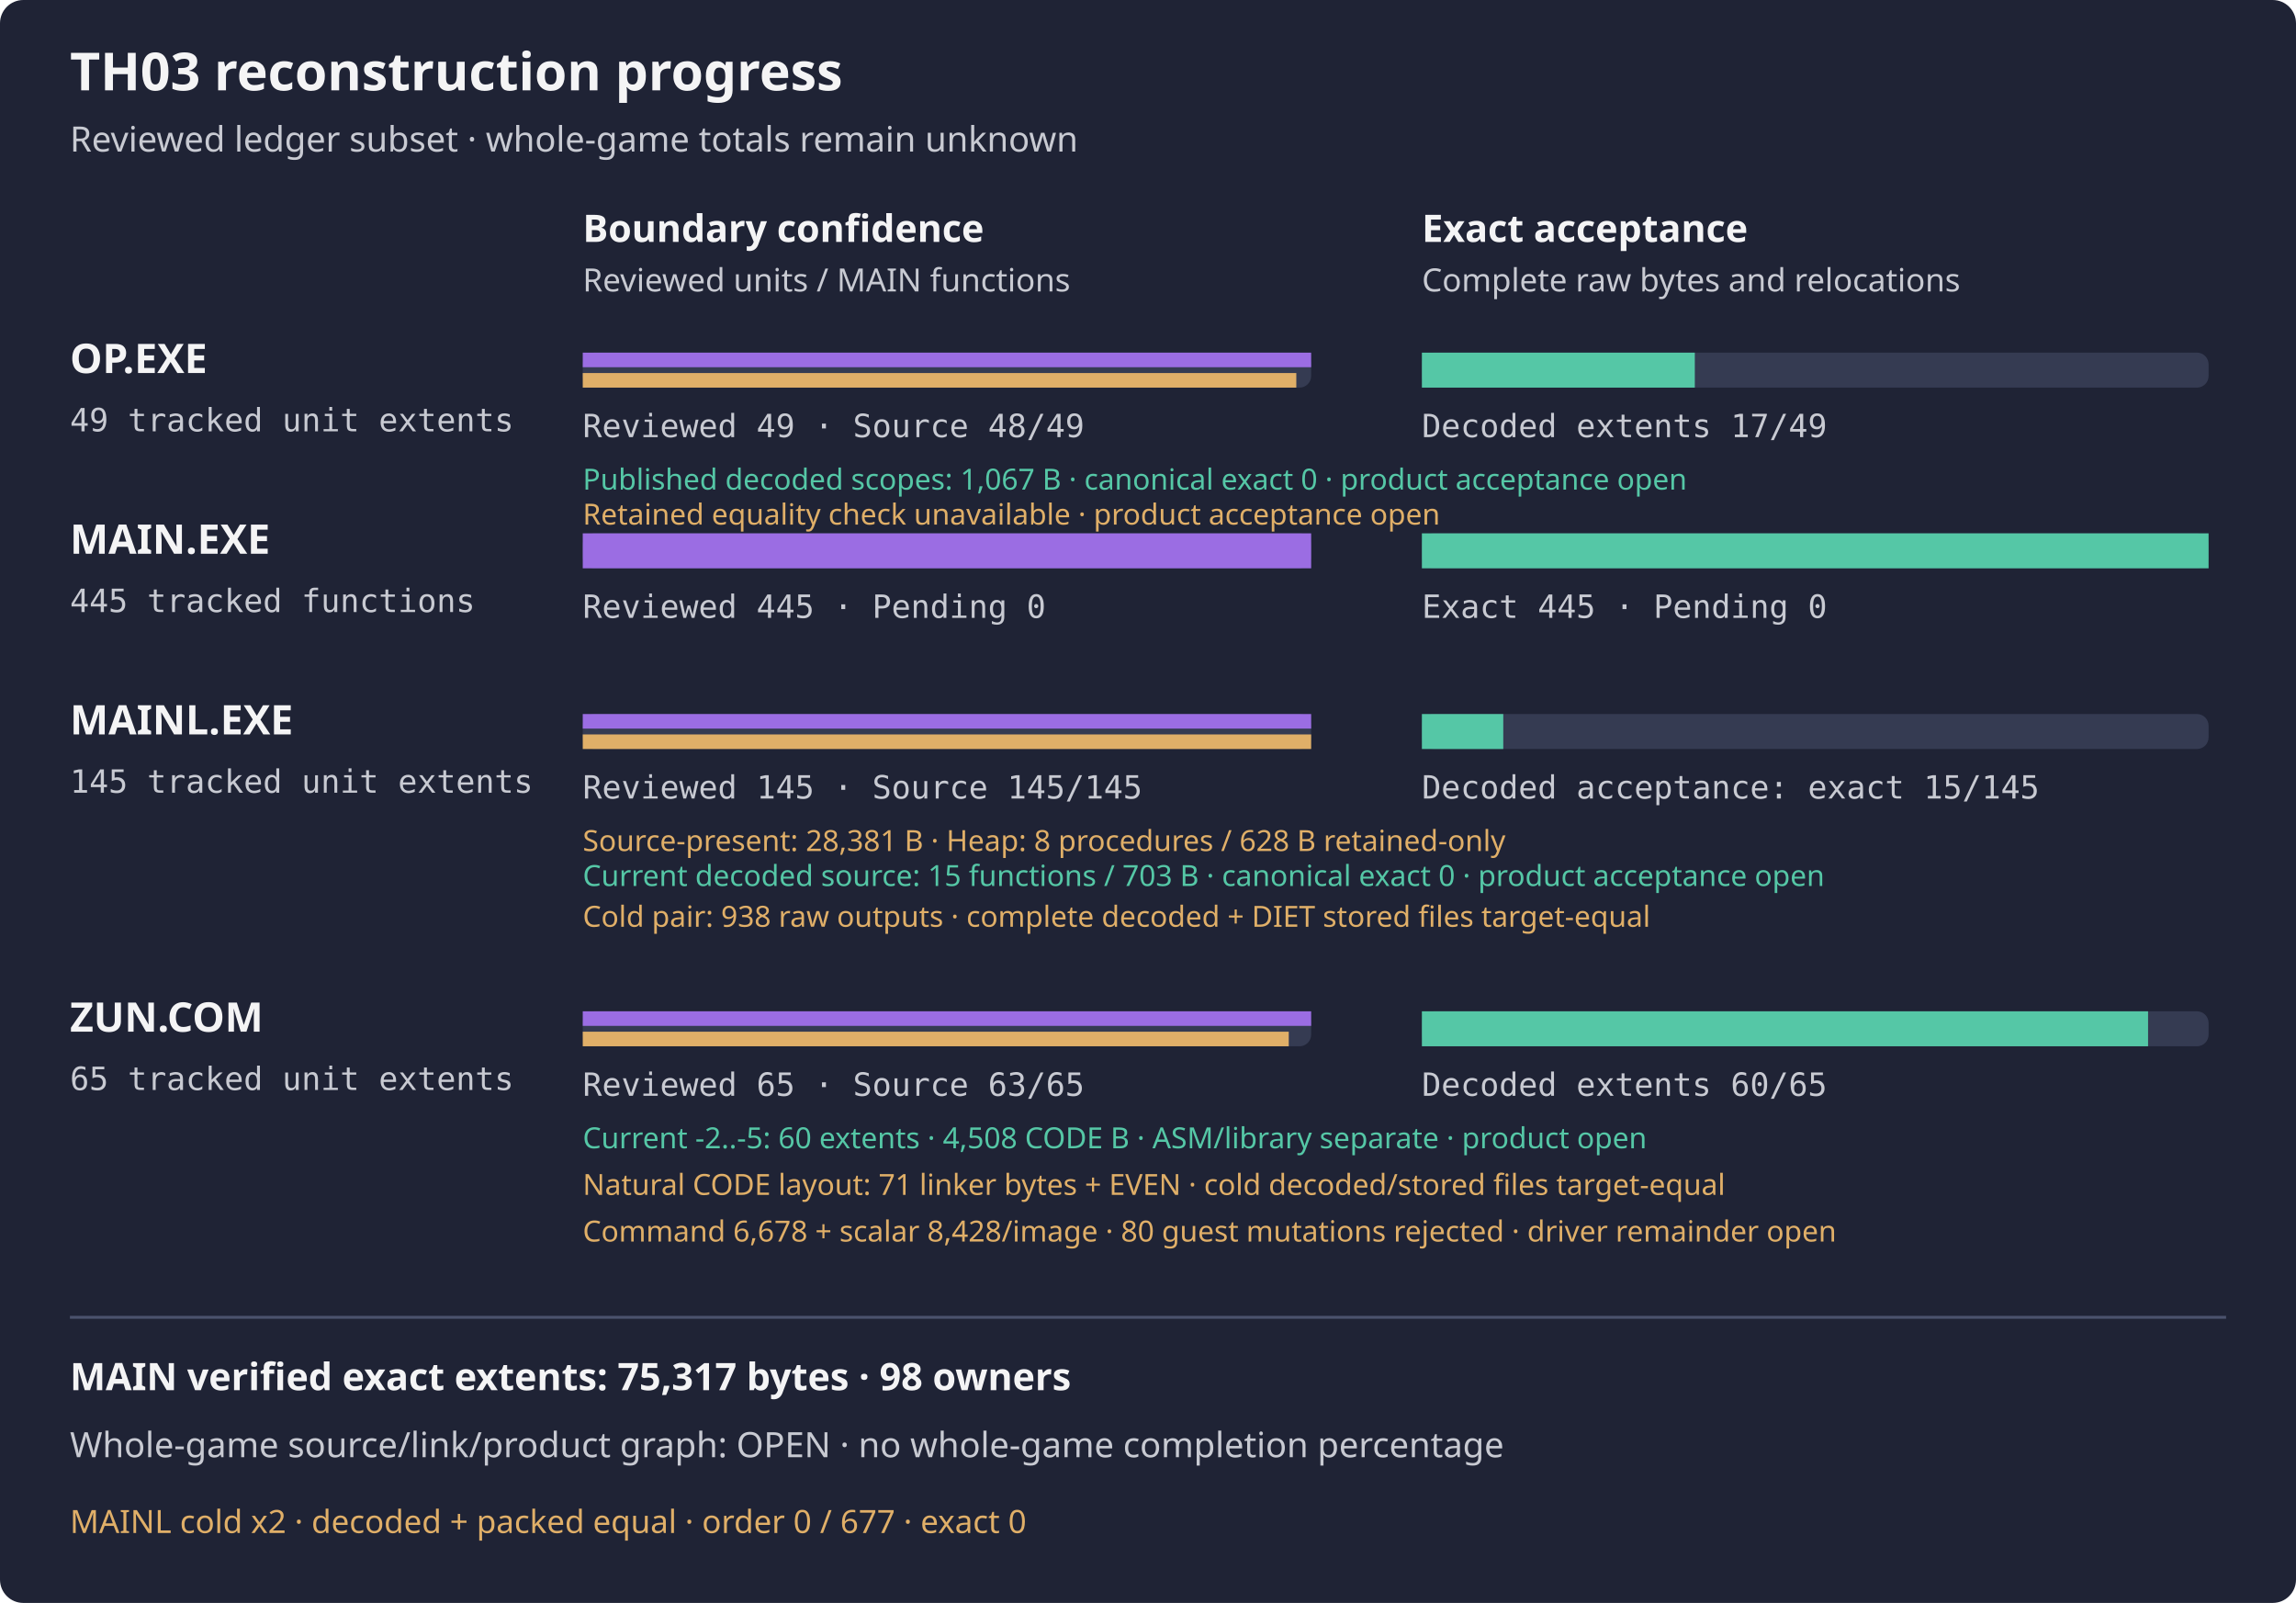
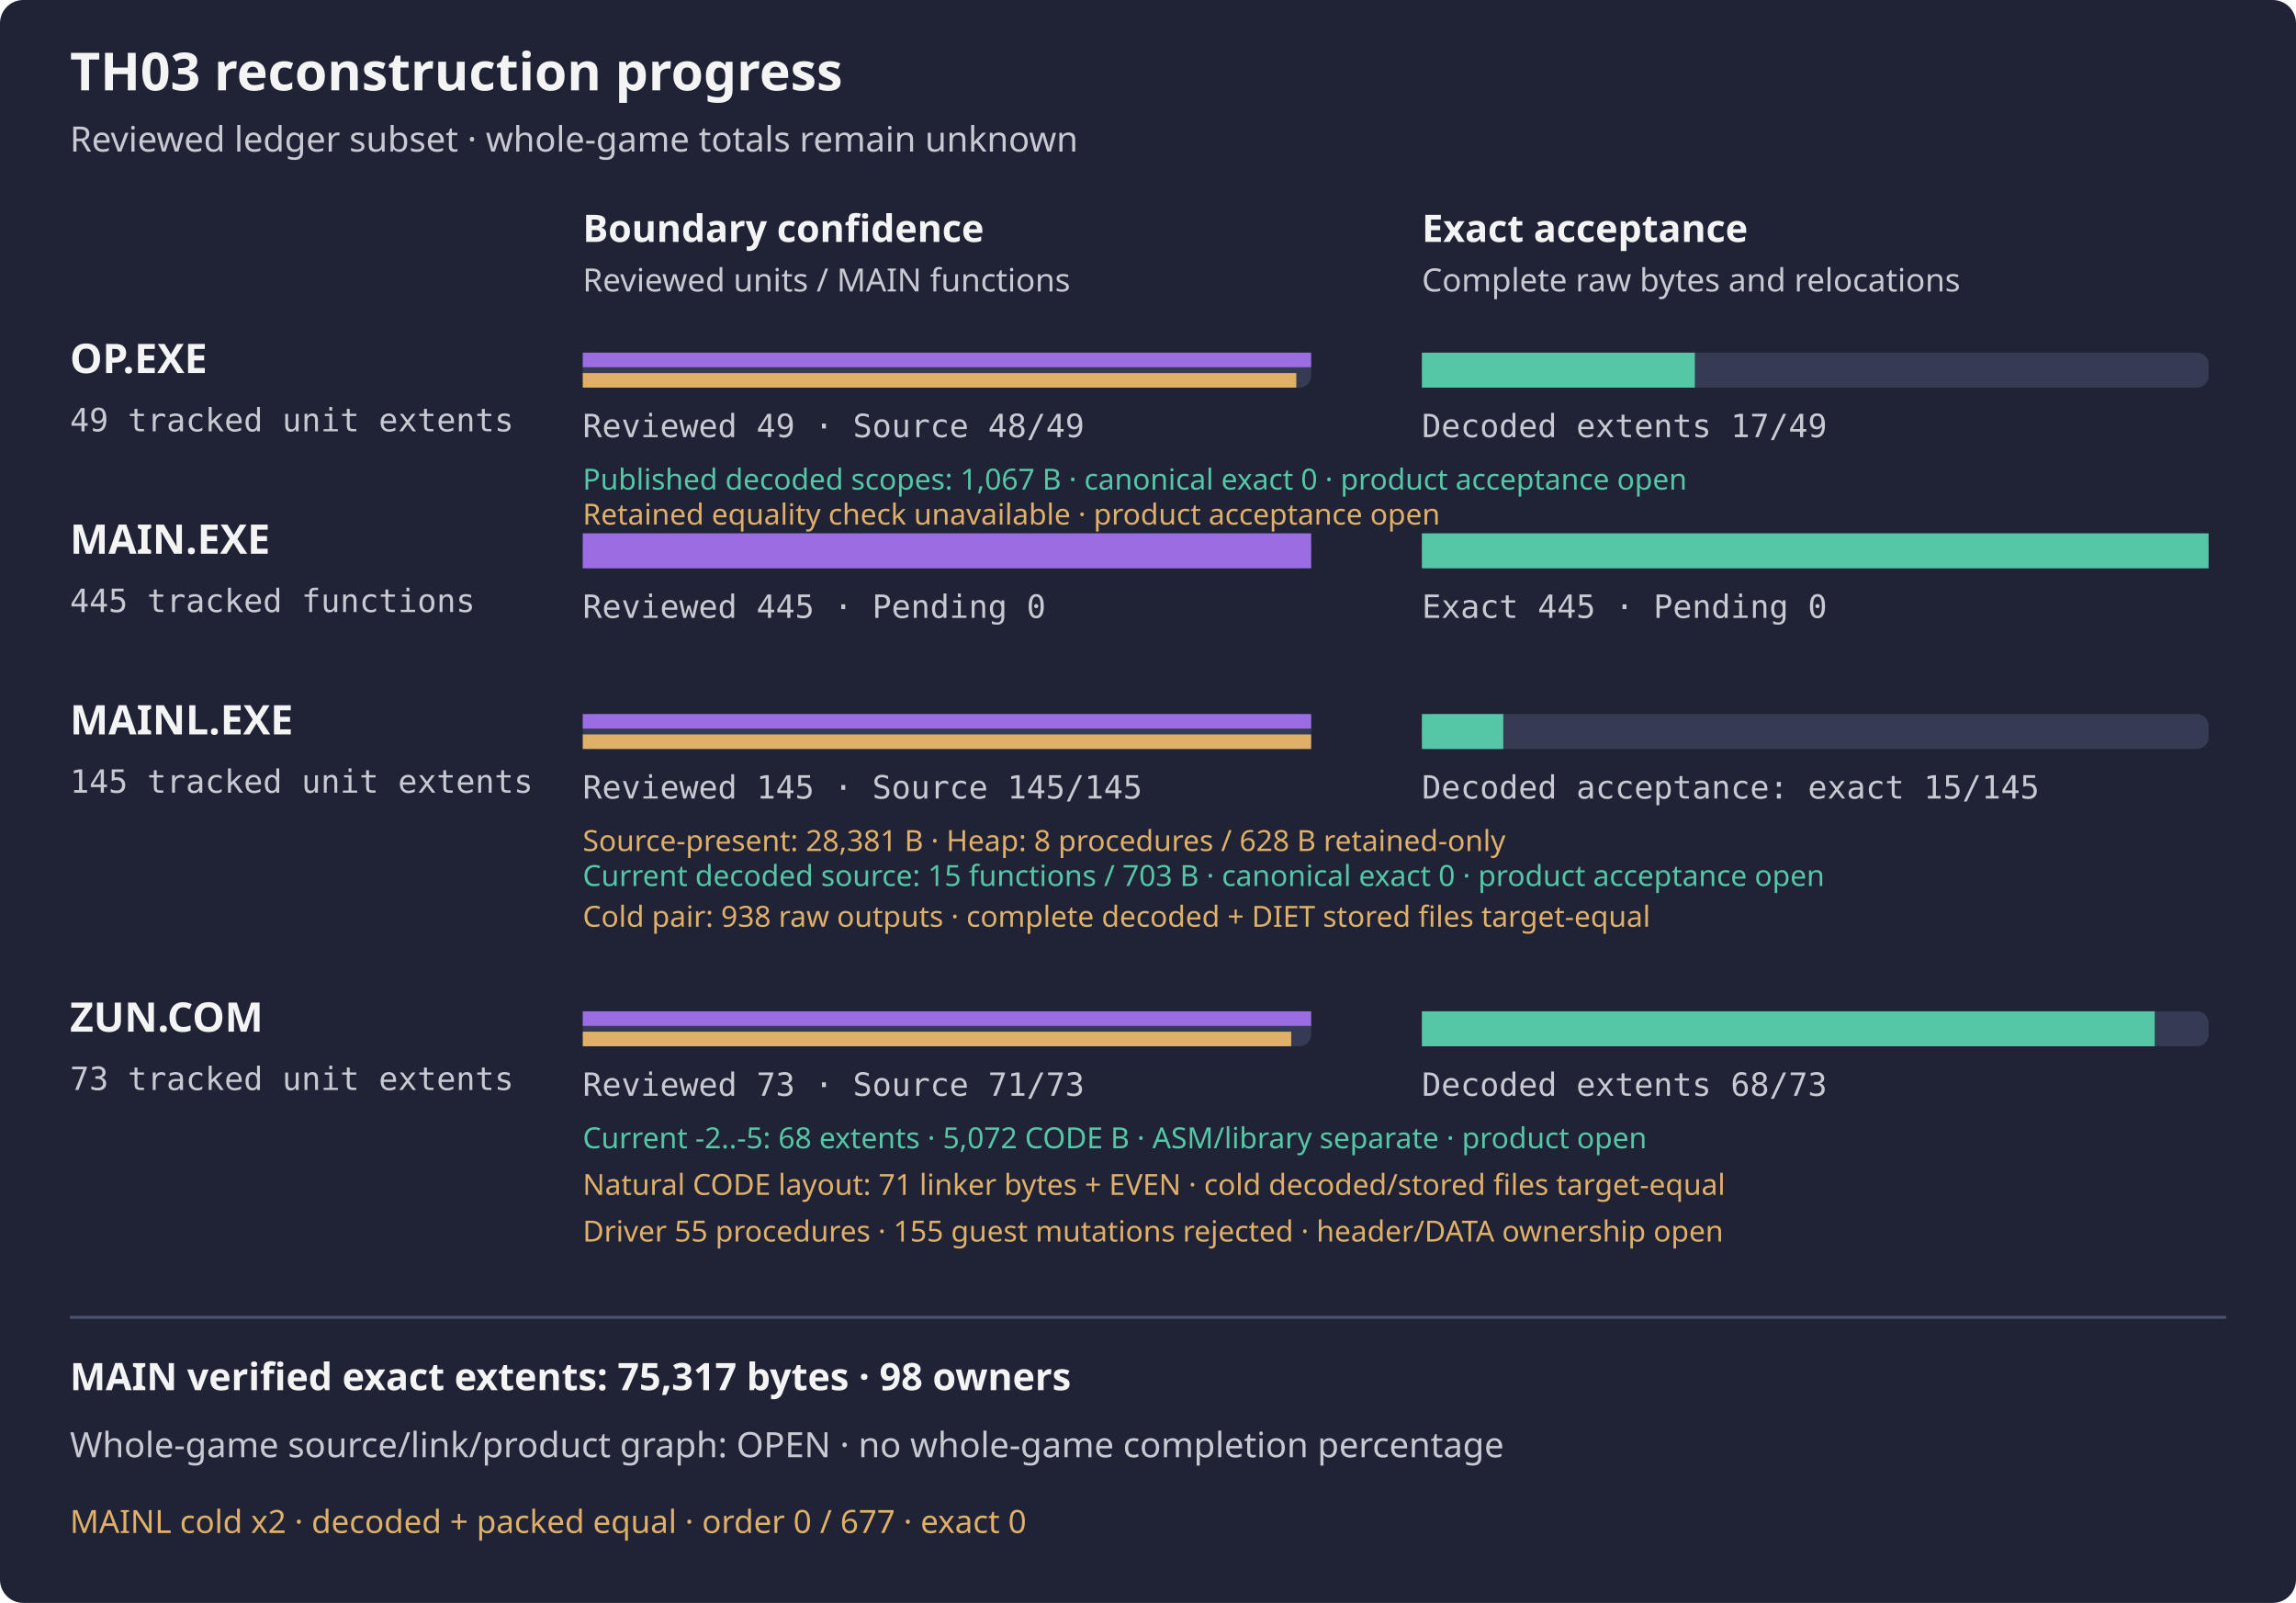
<svg xmlns="http://www.w3.org/2000/svg" width="788" height="550" viewBox="0 0 788 550" role="img" aria-label="TH03 reviewed subset reconstruction progress">
  <rect width="788" height="550" rx="8" fill="#1f2335" />
  <text x="24" y="31" fill="#f4f4f5" font-family="sans-serif" font-size="18" font-weight="600">TH03 reconstruction progress</text>
  <text x="24" y="52" fill="#c8cad2" font-family="sans-serif" font-size="12">Reviewed ledger subset · whole-game totals remain unknown</text>
  <text x="200" y="83" fill="#f4f4f5" font-family="sans-serif" font-size="13" font-weight="600">Boundary confidence</text>
  <text x="488" y="83" fill="#f4f4f5" font-family="sans-serif" font-size="13" font-weight="600">Exact acceptance</text>
  <text x="200" y="100" fill="#c8cad2" font-family="sans-serif" font-size="11">Reviewed units / MAIN functions</text>
  <text x="488" y="100" fill="#c8cad2" font-family="sans-serif" font-size="11">Complete raw bytes and relocations</text>
  <g aria-label="OP.EXE bars count tracked unit extents, not functions; source-present is not exact">
    <text x="24" y="128" fill="#f4f4f5" font-family="sans-serif" font-size="14" font-weight="600">OP.EXE</text>
    <text x="24" y="148" fill="#c8cad2" font-family="monospace" font-size="11">49 tracked unit extents</text>
    <rect x="200" y="121" width="250" height="12" rx="4" fill="#353b52" />
    <rect x="488" y="121" width="270" height="12" rx="4" fill="#353b52" />
    <rect x="200" y="121" width="250.00" height="5" fill="#9b6de3" />
    <rect x="200" y="128" width="244.90" height="5" fill="#e0af68" />
    <rect x="488" y="121" width="93.67" height="12" fill="#55c7a6" />
    <text x="200" y="150" fill="#c8cad2" font-family="monospace" font-size="11">Reviewed 49 · Source 48/49</text>
    <text x="488" y="150" fill="#c8cad2" font-family="monospace" font-size="11">Decoded extents 17/49</text>
  </g>
  <text x="200" y="168" fill="#55c7a6" font-family="sans-serif" font-size="10">Published decoded scopes: 1,067 B · canonical exact 0 · product acceptance open</text>
  <text x="200" y="180" fill="#e0af68" font-family="sans-serif" font-size="10">Retained equality check unavailable · product acceptance open</text>
  <text x="24" y="190" fill="#f4f4f5" font-family="sans-serif" font-size="14" font-weight="600">MAIN.EXE</text>
  <text x="24" y="210" fill="#c8cad2" font-family="monospace" font-size="11">445 tracked functions</text>
  <rect x="200" y="183" width="250" height="12" rx="4" fill="#353b52" />
  <rect x="488" y="183" width="270" height="12" rx="4" fill="#353b52" />
  <rect x="200" y="183" width="250.00" height="12" fill="#9b6de3" />
  <rect x="488" y="183" width="270.00" height="12" fill="#55c7a6" />
  <text x="200" y="212" fill="#c8cad2" font-family="monospace" font-size="11">Reviewed 445 · Pending 0</text>
  <text x="488" y="212" fill="#c8cad2" font-family="monospace" font-size="11">Exact 445 · Pending 0</text>
  <g aria-label="MAINL bars count tracked unit extents, not functions; source-present is not exact">
    <text x="24" y="252" fill="#f4f4f5" font-family="sans-serif" font-size="14" font-weight="600">MAINL.EXE</text>
    <text x="24" y="272" fill="#c8cad2" font-family="monospace" font-size="11">145 tracked unit extents</text>
    <rect x="200" y="245" width="250" height="12" rx="4" fill="#353b52" />
    <rect x="488" y="245" width="270" height="12" rx="4" fill="#353b52" />
    <rect x="200" y="245" width="250.00" height="5" fill="#9b6de3" />
    <rect x="200" y="252" width="250.00" height="5" fill="#e0af68" />
    <rect x="488" y="245" width="27.93" height="12" fill="#55c7a6" />
    <text x="200" y="274" fill="#c8cad2" font-family="monospace" font-size="11">Reviewed 145 · Source 145/145</text>
    <text x="488" y="274" fill="#c8cad2" font-family="monospace" font-size="11">Decoded acceptance: exact 15/145</text>
    <text x="200" y="292" fill="#e0af68" font-family="sans-serif" font-size="10">Source-present: 28,381 B · Heap: 8 procedures / 628 B retained-only</text>
  </g>
  <text x="200" y="304" fill="#55c7a6" font-family="sans-serif" font-size="10">Current decoded source: 15 functions / 703 B · canonical exact 0 · product acceptance open</text>
  <text x="200" y="318" fill="#e0af68" font-family="sans-serif" font-size="10">Cold pair: 938 raw outputs · complete decoded + DIET stored files target-equal</text>
  <g aria-label="ZUN.COM bars count tracked unit extents, not functions; source-present is not exact">
    <text x="24" y="354" fill="#f4f4f5" font-family="sans-serif" font-size="14" font-weight="600">ZUN.COM</text>
-     <text x="24" y="374" fill="#c8cad2" font-family="monospace" font-size="11">65 tracked unit extents</text>
+     <text x="24" y="374" fill="#c8cad2" font-family="monospace" font-size="11">73 tracked unit extents</text>
    <rect x="200" y="347" width="250" height="12" rx="4" fill="#353b52" />
    <rect x="488" y="347" width="270" height="12" rx="4" fill="#353b52" />
    <rect x="200" y="347" width="250.00" height="5" fill="#9b6de3" />
-     <rect x="200" y="354" width="242.31" height="5" fill="#e0af68" />
-     <rect x="488" y="347" width="249.23" height="12" fill="#55c7a6" />
-     <text x="200" y="376" fill="#c8cad2" font-family="monospace" font-size="11">Reviewed 65 · Source 63/65</text>
-     <text x="488" y="376" fill="#c8cad2" font-family="monospace" font-size="11">Decoded extents 60/65</text>
+     <rect x="200" y="354" width="243.15" height="5" fill="#e0af68" />
+     <rect x="488" y="347" width="251.51" height="12" fill="#55c7a6" />
+     <text x="200" y="376" fill="#c8cad2" font-family="monospace" font-size="11">Reviewed 73 · Source 71/73</text>
+     <text x="488" y="376" fill="#c8cad2" font-family="monospace" font-size="11">Decoded extents 68/73</text>
  </g>
-   <text x="200" y="394" fill="#55c7a6" font-family="sans-serif" font-size="10">Current -2..-5: 60 extents · 4,508 CODE B · ASM/library separate · product open</text>
+   <text x="200" y="394" fill="#55c7a6" font-family="sans-serif" font-size="10">Current -2..-5: 68 extents · 5,072 CODE B · ASM/library separate · product open</text>
  <text x="200" y="410" fill="#e0af68" font-family="sans-serif" font-size="10">Natural CODE layout: 71 linker bytes + EVEN · cold decoded/stored files target-equal</text>
-   <text x="200" y="426" fill="#e0af68" font-family="sans-serif" font-size="10">Command 6,678 + scalar 8,428/image · 80 guest mutations rejected · driver remainder open</text>
+   <text x="200" y="426" fill="#e0af68" font-family="sans-serif" font-size="10">Driver 55 procedures · 155 guest mutations rejected · header/DATA ownership open</text>
  <path d="M24 452 H764" stroke="#4b526d" />
  <text x="24" y="477" fill="#f4f4f5" font-family="sans-serif" font-size="13" font-weight="600">MAIN verified exact extents: 75,317 bytes · 98 owners</text>
  <text x="24" y="500" fill="#c8cad2" font-family="sans-serif" font-size="12">Whole-game source/link/product graph: OPEN · no whole-game completion percentage</text>
  <text x="24" y="526" fill="#e0af68" font-family="sans-serif" font-size="11">MAINL cold x2 · decoded + packed equal · order 0 / 677 · exact 0</text>
</svg>
